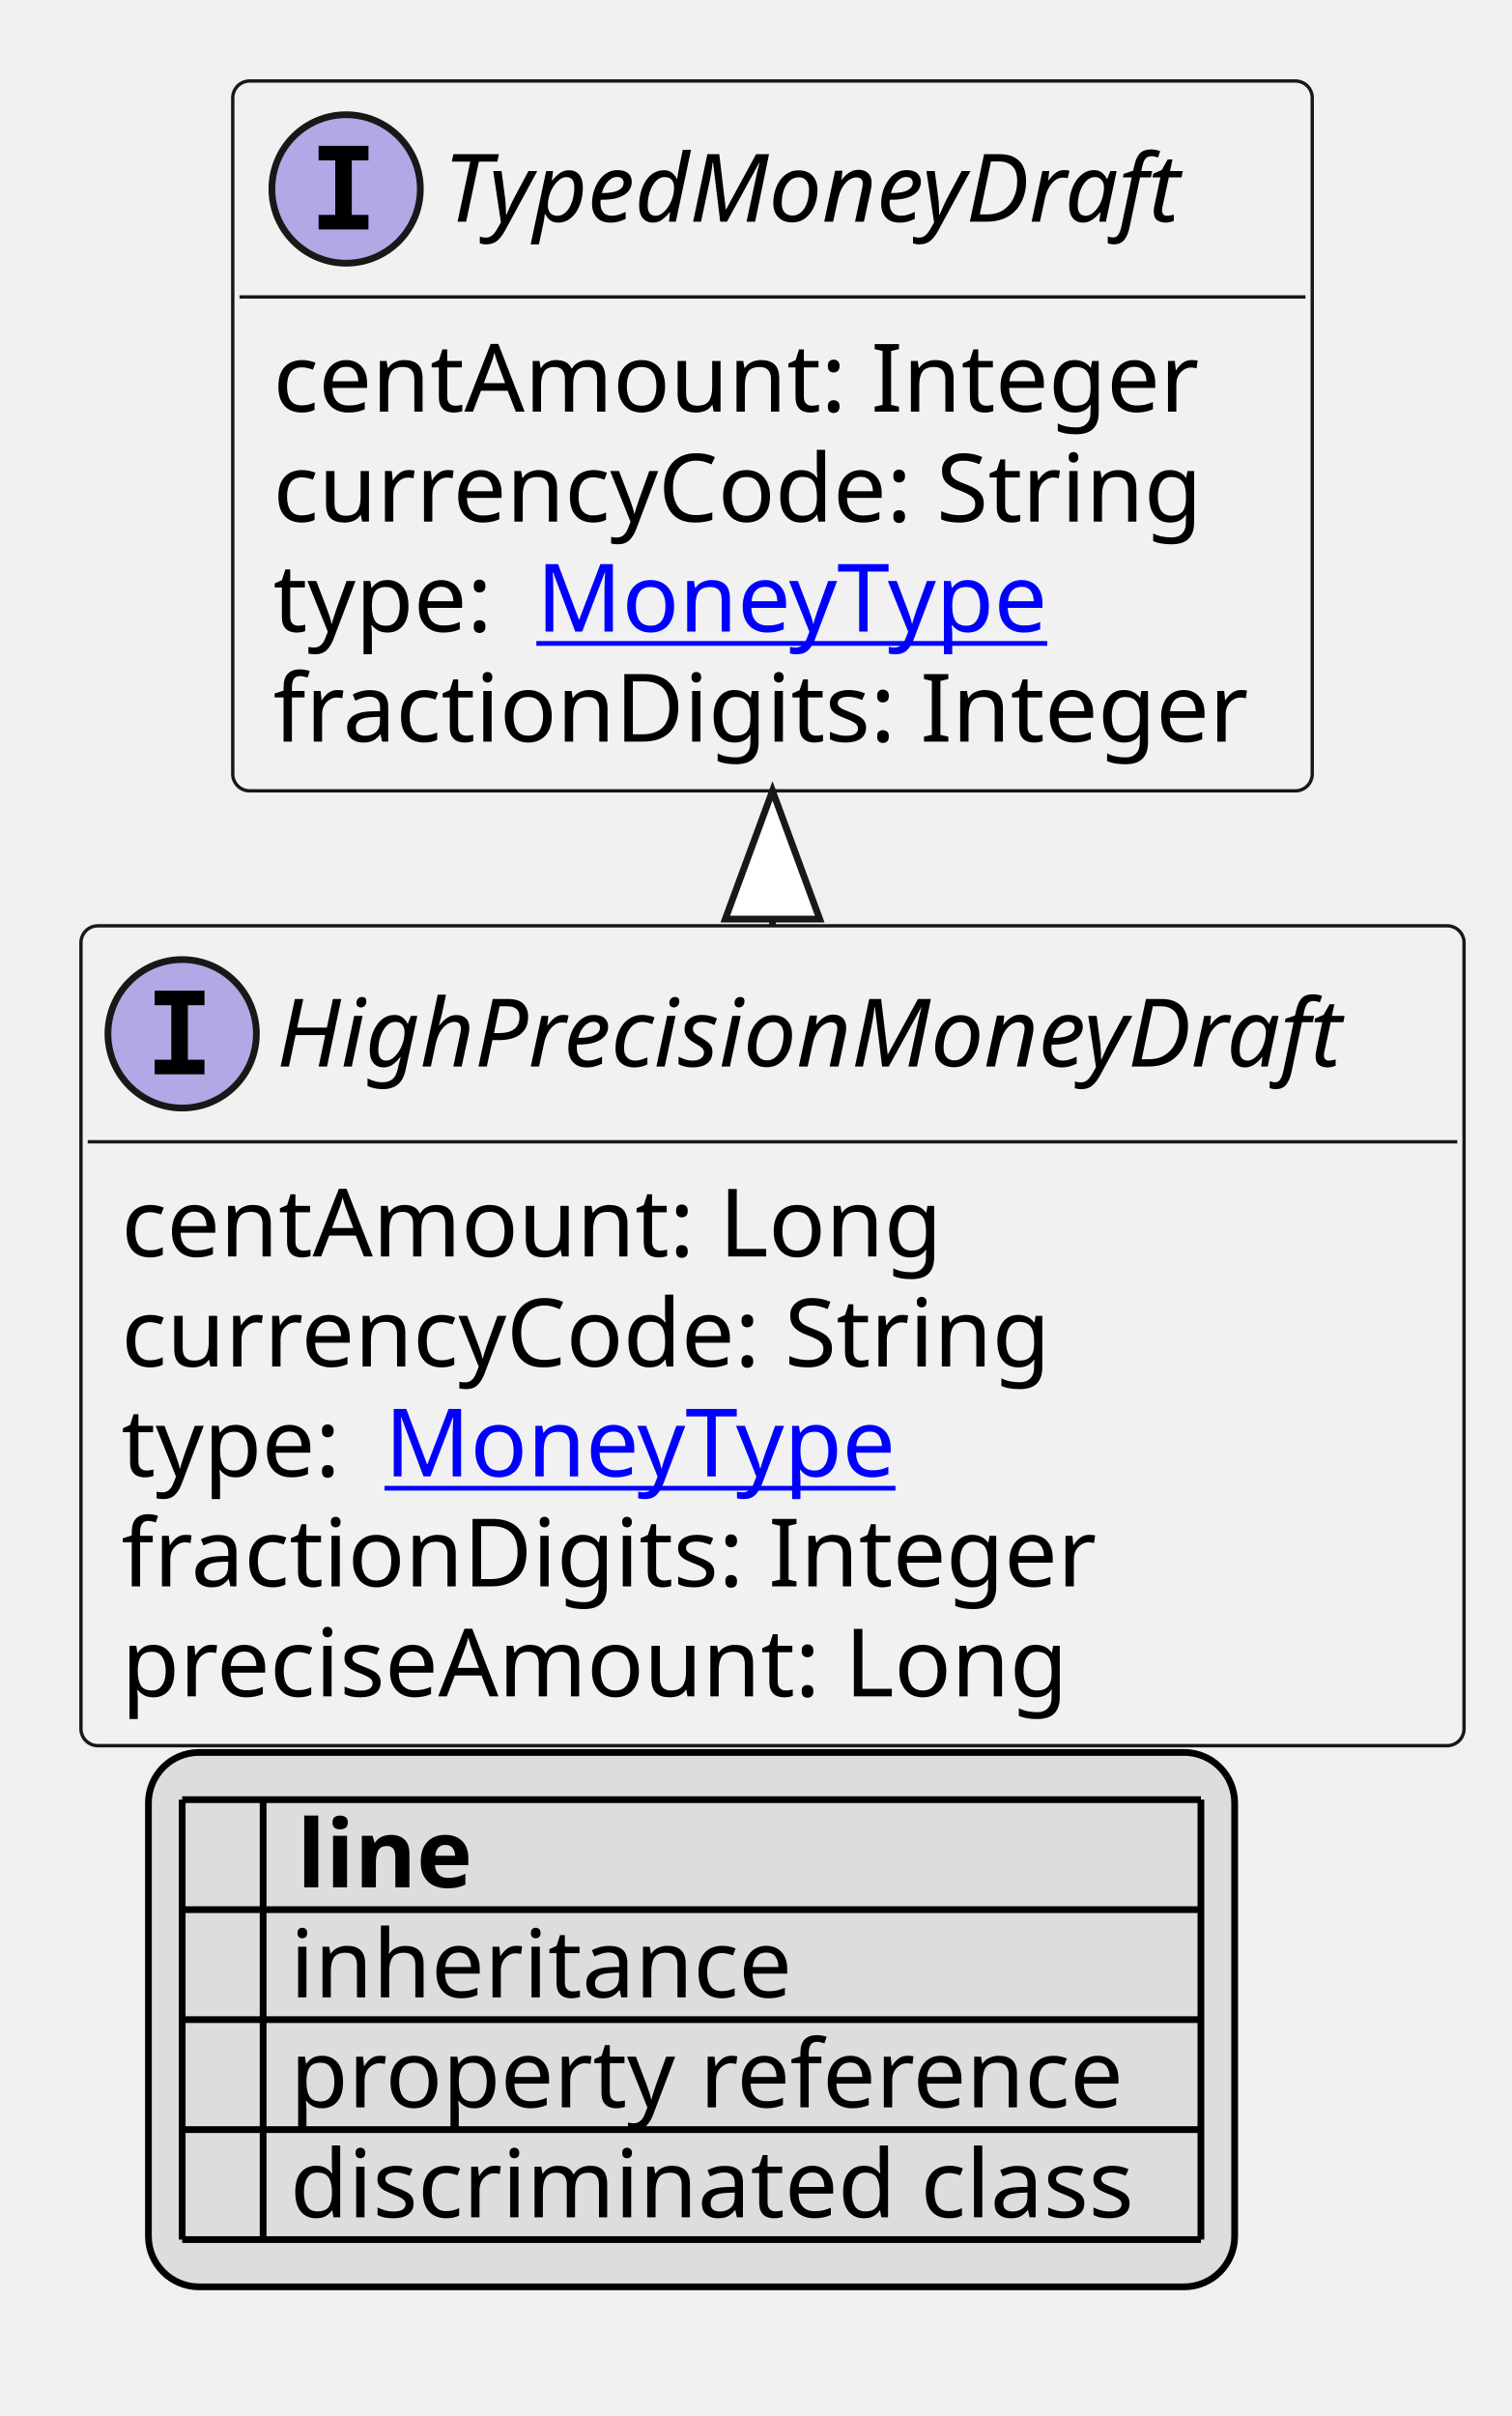
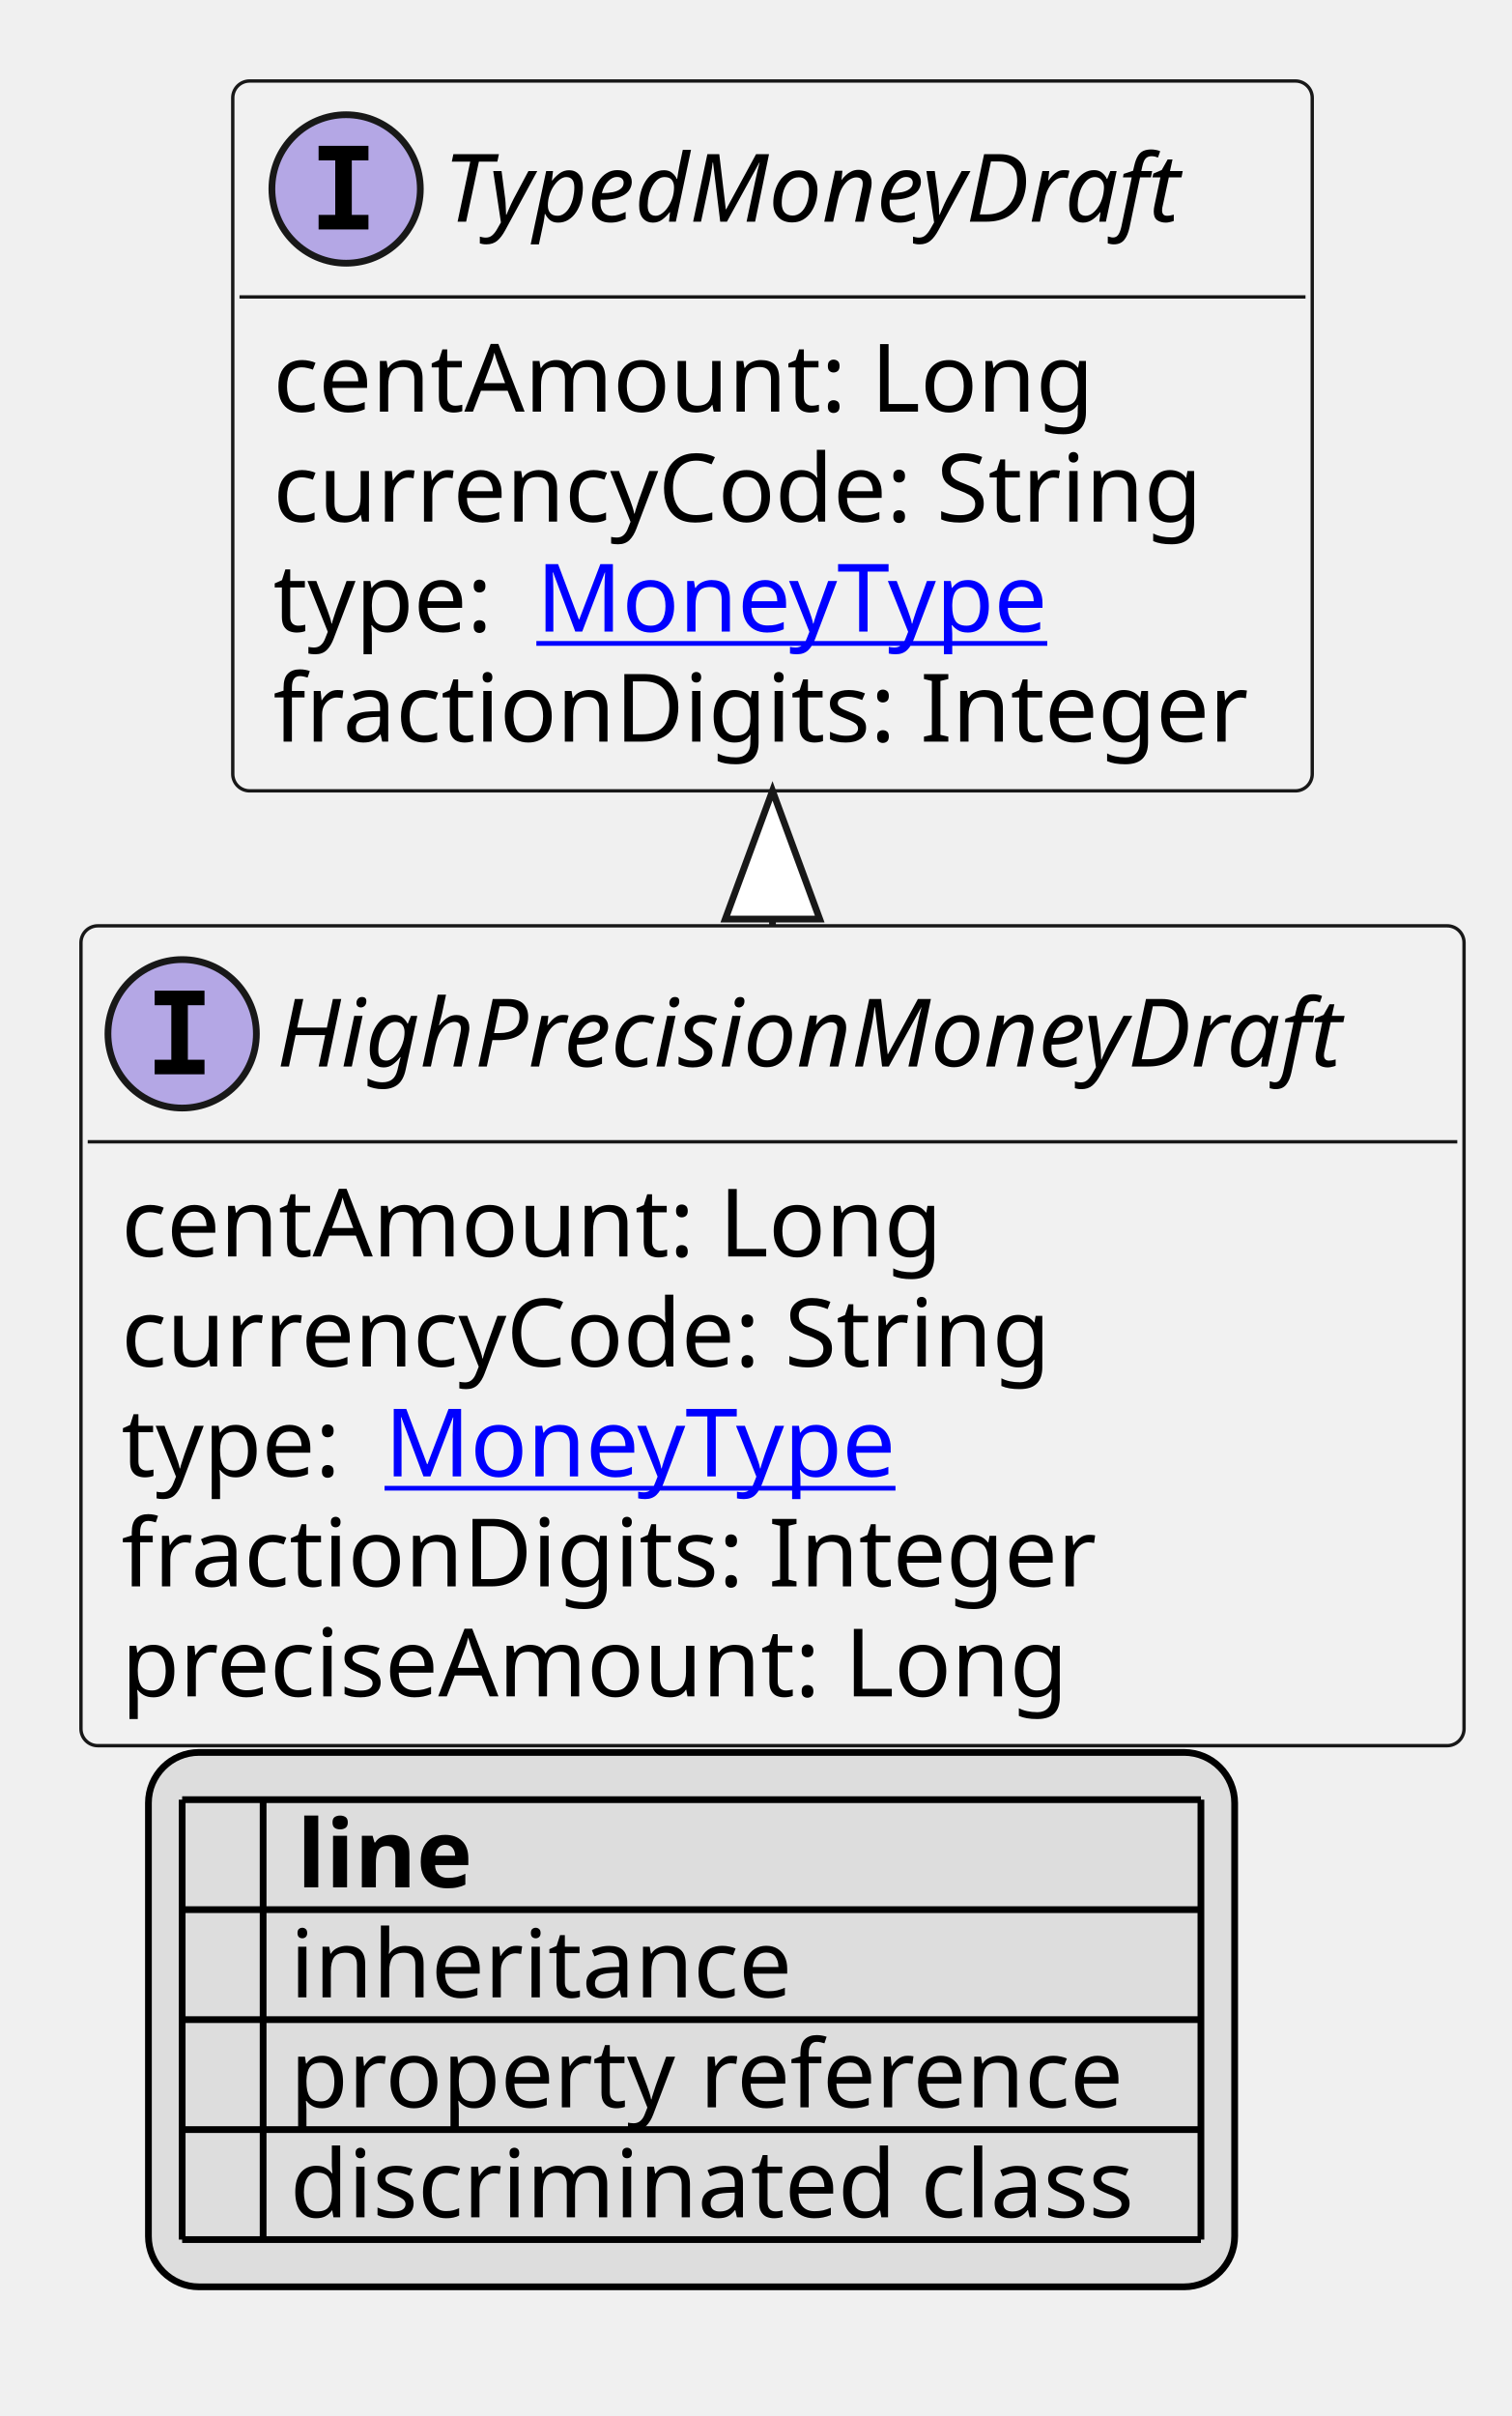
<svg xmlns="http://www.w3.org/2000/svg" xmlns:xlink="http://www.w3.org/1999/xlink" contentStyleType="text/css" height="358px" preserveAspectRatio="none" style="width:224px;height:358px;background:#FFFFFF;" version="1.1" viewBox="0 0 224 358" width="224px" zoomAndPan="magnify">
  <defs>
-     <filter height="1" id="b18jem7rrs9lq00" width="1" x="0" y="0">
+     <filter height="1" id="b14m3luiumstoi0" width="1" x="0" y="0">
      <feFlood flood-color="#000000" result="flood" />
      <feComposite in="SourceGraphic" in2="flood" operator="over" />
    </filter>
-     <filter height="1" id="b18jem7rrs9lq01" width="1" x="0" y="0">
+     <filter height="1" id="b14m3luiumstoi1" width="1" x="0" y="0">
      <feFlood flood-color="#008000" result="flood" />
      <feComposite in="SourceGraphic" in2="flood" operator="over" />
    </filter>
-     <filter height="1" id="b18jem7rrs9lq02" width="1" x="0" y="0">
+     <filter height="1" id="b14m3luiumstoi2" width="1" x="0" y="0">
      <feFlood flood-color="#0000FF" result="flood" />
      <feComposite in="SourceGraphic" in2="flood" operator="over" />
    </filter>
  </defs>
  <g>
    <a href="HighPrecisionMoneyDraft.svg" target="_top" title="HighPrecisionMoneyDraft.svg" xlink:actuate="onRequest" xlink:href="HighPrecisionMoneyDraft.svg" xlink:show="new" xlink:title="HighPrecisionMoneyDraft.svg" xlink:type="simple">
      <g id="elem_HighPrecisionMoneyDraft">
        <rect codeLine="10" fill="#F1F1F1" height="121.484" id="HighPrecisionMoneyDraft" rx="2.5" ry="2.5" style="stroke:#181818;stroke-width:0.5;" width="205" x="12" y="137.188" />
        <ellipse cx="27" cy="153.188" fill="#B4A7E5" rx="11" ry="11" style="stroke:#181818;stroke-width:1.0;" />
        <path d="M22.922,148.953 L22.922,146.797 L30.312,146.797 L30.312,148.953 L27.844,148.953 L27.844,157.031 L30.312,157.031 L30.312,159.188 L22.922,159.188 L22.922,157.031 L25.391,157.031 L25.391,148.953 L22.922,148.953 Z " fill="#000000" />
        <text fill="#000000" font-family="sans-serif" font-size="14" font-style="italic" lengthAdjust="spacing" textLength="173" x="41" y="158.034">HighPrecisionMoneyDraft</text>
        <line style="stroke:#181818;stroke-width:0.5;" x1="13" x2="216" y1="169.188" y2="169.188" />
        <text fill="#000000" font-family="sans-serif" font-size="14" lengthAdjust="spacing" textLength="128" x="18" y="186.183">centAmount: Long</text>
        <text fill="#000000" font-family="sans-serif" font-size="14" lengthAdjust="spacing" textLength="146" x="18" y="202.48">currencyCode: String</text>
        <text fill="#000000" font-family="sans-serif" font-size="14" lengthAdjust="spacing" textLength="35" x="18" y="218.776">type:</text>
        <a href="MoneyType.svg" target="_top" title="MoneyType.svg" xlink:actuate="onRequest" xlink:href="MoneyType.svg" xlink:show="new" xlink:title="MoneyType.svg" xlink:type="simple">
          <text fill="#0000FF" font-family="sans-serif" font-size="14" lengthAdjust="spacing" text-decoration="underline" textLength="80" x="57" y="218.776">MoneyType</text>
        </a>
        <text fill="#000000" font-family="sans-serif" font-size="14" lengthAdjust="spacing" textLength="148" x="18" y="235.073">fractionDigits: Integer</text>
        <text fill="#000000" font-family="sans-serif" font-size="14" lengthAdjust="spacing" textLength="148" x="18" y="251.37">preciseAmount: Long</text>
      </g>
    </a>
    <a href="TypedMoneyDraft.svg" target="_top" title="TypedMoneyDraft.svg" xlink:actuate="onRequest" xlink:href="TypedMoneyDraft.svg" xlink:show="new" xlink:title="TypedMoneyDraft.svg" xlink:type="simple">
      <g id="elem_TypedMoneyDraft">
        <rect codeLine="17" fill="#F1F1F1" height="105.188" id="TypedMoneyDraft" rx="2.5" ry="2.5" style="stroke:#181818;stroke-width:0.5;" width="160" x="34.5" y="12" />
        <ellipse cx="51.3" cy="28" fill="#B4A7E5" rx="11" ry="11" style="stroke:#181818;stroke-width:1.0;" />
        <path d="M47.222,23.766 L47.222,21.609 L54.612,21.609 L54.612,23.766 L52.144,23.766 L52.144,31.844 L54.612,31.844 L54.612,34 L47.222,34 L47.222,31.844 L49.691,31.844 L49.691,23.766 L47.222,23.766 Z " fill="#000000" />
        <text fill="#000000" font-family="sans-serif" font-size="14" font-style="italic" lengthAdjust="spacing" textLength="124" x="65.7" y="32.847">TypedMoneyDraft</text>
        <line style="stroke:#181818;stroke-width:0.5;" x1="35.5" x2="193.5" y1="44" y2="44" />
-         <text fill="#000000" font-family="sans-serif" font-size="14" lengthAdjust="spacing" textLength="143" x="40.5" y="60.995">centAmount: Integer</text>
+         <text fill="#000000" font-family="sans-serif" font-size="14" lengthAdjust="spacing" textLength="128" x="40.5" y="60.995">centAmount: Long</text>
        <text fill="#000000" font-family="sans-serif" font-size="14" lengthAdjust="spacing" textLength="146" x="40.5" y="77.292">currencyCode: String</text>
        <text fill="#000000" font-family="sans-serif" font-size="14" lengthAdjust="spacing" textLength="35" x="40.5" y="93.589">type:</text>
        <a href="MoneyType.svg" target="_top" title="MoneyType.svg" xlink:actuate="onRequest" xlink:href="MoneyType.svg" xlink:show="new" xlink:title="MoneyType.svg" xlink:type="simple">
          <text fill="#0000FF" font-family="sans-serif" font-size="14" lengthAdjust="spacing" text-decoration="underline" textLength="80" x="79.5" y="93.589">MoneyType</text>
        </a>
        <text fill="#000000" font-family="sans-serif" font-size="14" lengthAdjust="spacing" textLength="148" x="40.5" y="109.886">fractionDigits: Integer</text>
      </g>
    </a>
    <line style="stroke:#181818;stroke-width:1.0;" x1="114.5" x2="114.5" y1="117.188" y2="137.188" />
    <polygon fill="#FFFFFF" points="114.5,117.188,107.5,136.188,121.5,136.188,114.5,117.188" style="stroke:#181818;stroke-width:1.0;" />
    <rect fill="#DDDDDD" height="79.188" id="_legend" rx="7.5" ry="7.5" style="stroke:#000000;stroke-width:1.0;" width="161" x="22" y="259.672" />
    <text fill="#000000" font-family="sans-serif" font-size="14" font-weight="bold" lengthAdjust="spacing" textLength="5" x="27" y="279.667"> </text>
    <text fill="#000000" font-family="sans-serif" font-size="14" font-weight="bold" lengthAdjust="spacing" textLength="28" x="44" y="279.667">line</text>
-     <text fill="#000000" filter="url(#b18jem7rrs9lq00)" font-family="sans-serif" font-size="14" lengthAdjust="spacing" textLength="12" x="27" y="295.964">   </text>
+     <text fill="#000000" filter="url(#b14m3luiumstoi0)" font-family="sans-serif" font-size="14" lengthAdjust="spacing" textLength="12" x="27" y="295.964">   </text>
    <text fill="#000000" font-family="sans-serif" font-size="14" lengthAdjust="spacing" textLength="77" x="43" y="295.964">inheritance</text>
-     <text fill="#000000" filter="url(#b18jem7rrs9lq01)" font-family="sans-serif" font-size="14" lengthAdjust="spacing" textLength="12" x="27" y="312.261">   </text>
+     <text fill="#000000" filter="url(#b14m3luiumstoi1)" font-family="sans-serif" font-size="14" lengthAdjust="spacing" textLength="12" x="27" y="312.261">   </text>
    <text fill="#000000" font-family="sans-serif" font-size="14" lengthAdjust="spacing" textLength="129" x="43" y="312.261">property reference</text>
-     <text fill="#000000" filter="url(#b18jem7rrs9lq02)" font-family="sans-serif" font-size="14" lengthAdjust="spacing" textLength="12" x="27" y="328.558">   </text>
+     <text fill="#000000" filter="url(#b14m3luiumstoi2)" font-family="sans-serif" font-size="14" lengthAdjust="spacing" textLength="12" x="27" y="328.558">   </text>
    <text fill="#000000" font-family="sans-serif" font-size="14" lengthAdjust="spacing" textLength="131" x="43" y="328.558">discriminated class</text>
    <line style="stroke:#000000;stroke-width:1.0;" x1="27" x2="178" y1="266.672" y2="266.672" />
    <line style="stroke:#000000;stroke-width:1.0;" x1="27" x2="178" y1="282.969" y2="282.969" />
    <line style="stroke:#000000;stroke-width:1.0;" x1="27" x2="178" y1="299.266" y2="299.266" />
    <line style="stroke:#000000;stroke-width:1.0;" x1="27" x2="178" y1="315.562" y2="315.562" />
    <line style="stroke:#000000;stroke-width:1.0;" x1="27" x2="178" y1="331.859" y2="331.859" />
    <line style="stroke:#000000;stroke-width:1.0;" x1="27" x2="27" y1="266.672" y2="331.859" />
    <line style="stroke:#000000;stroke-width:1.0;" x1="39" x2="39" y1="266.672" y2="331.859" />
    <line style="stroke:#000000;stroke-width:1.0;" x1="178" x2="178" y1="266.672" y2="331.859" />
  </g>
</svg>
